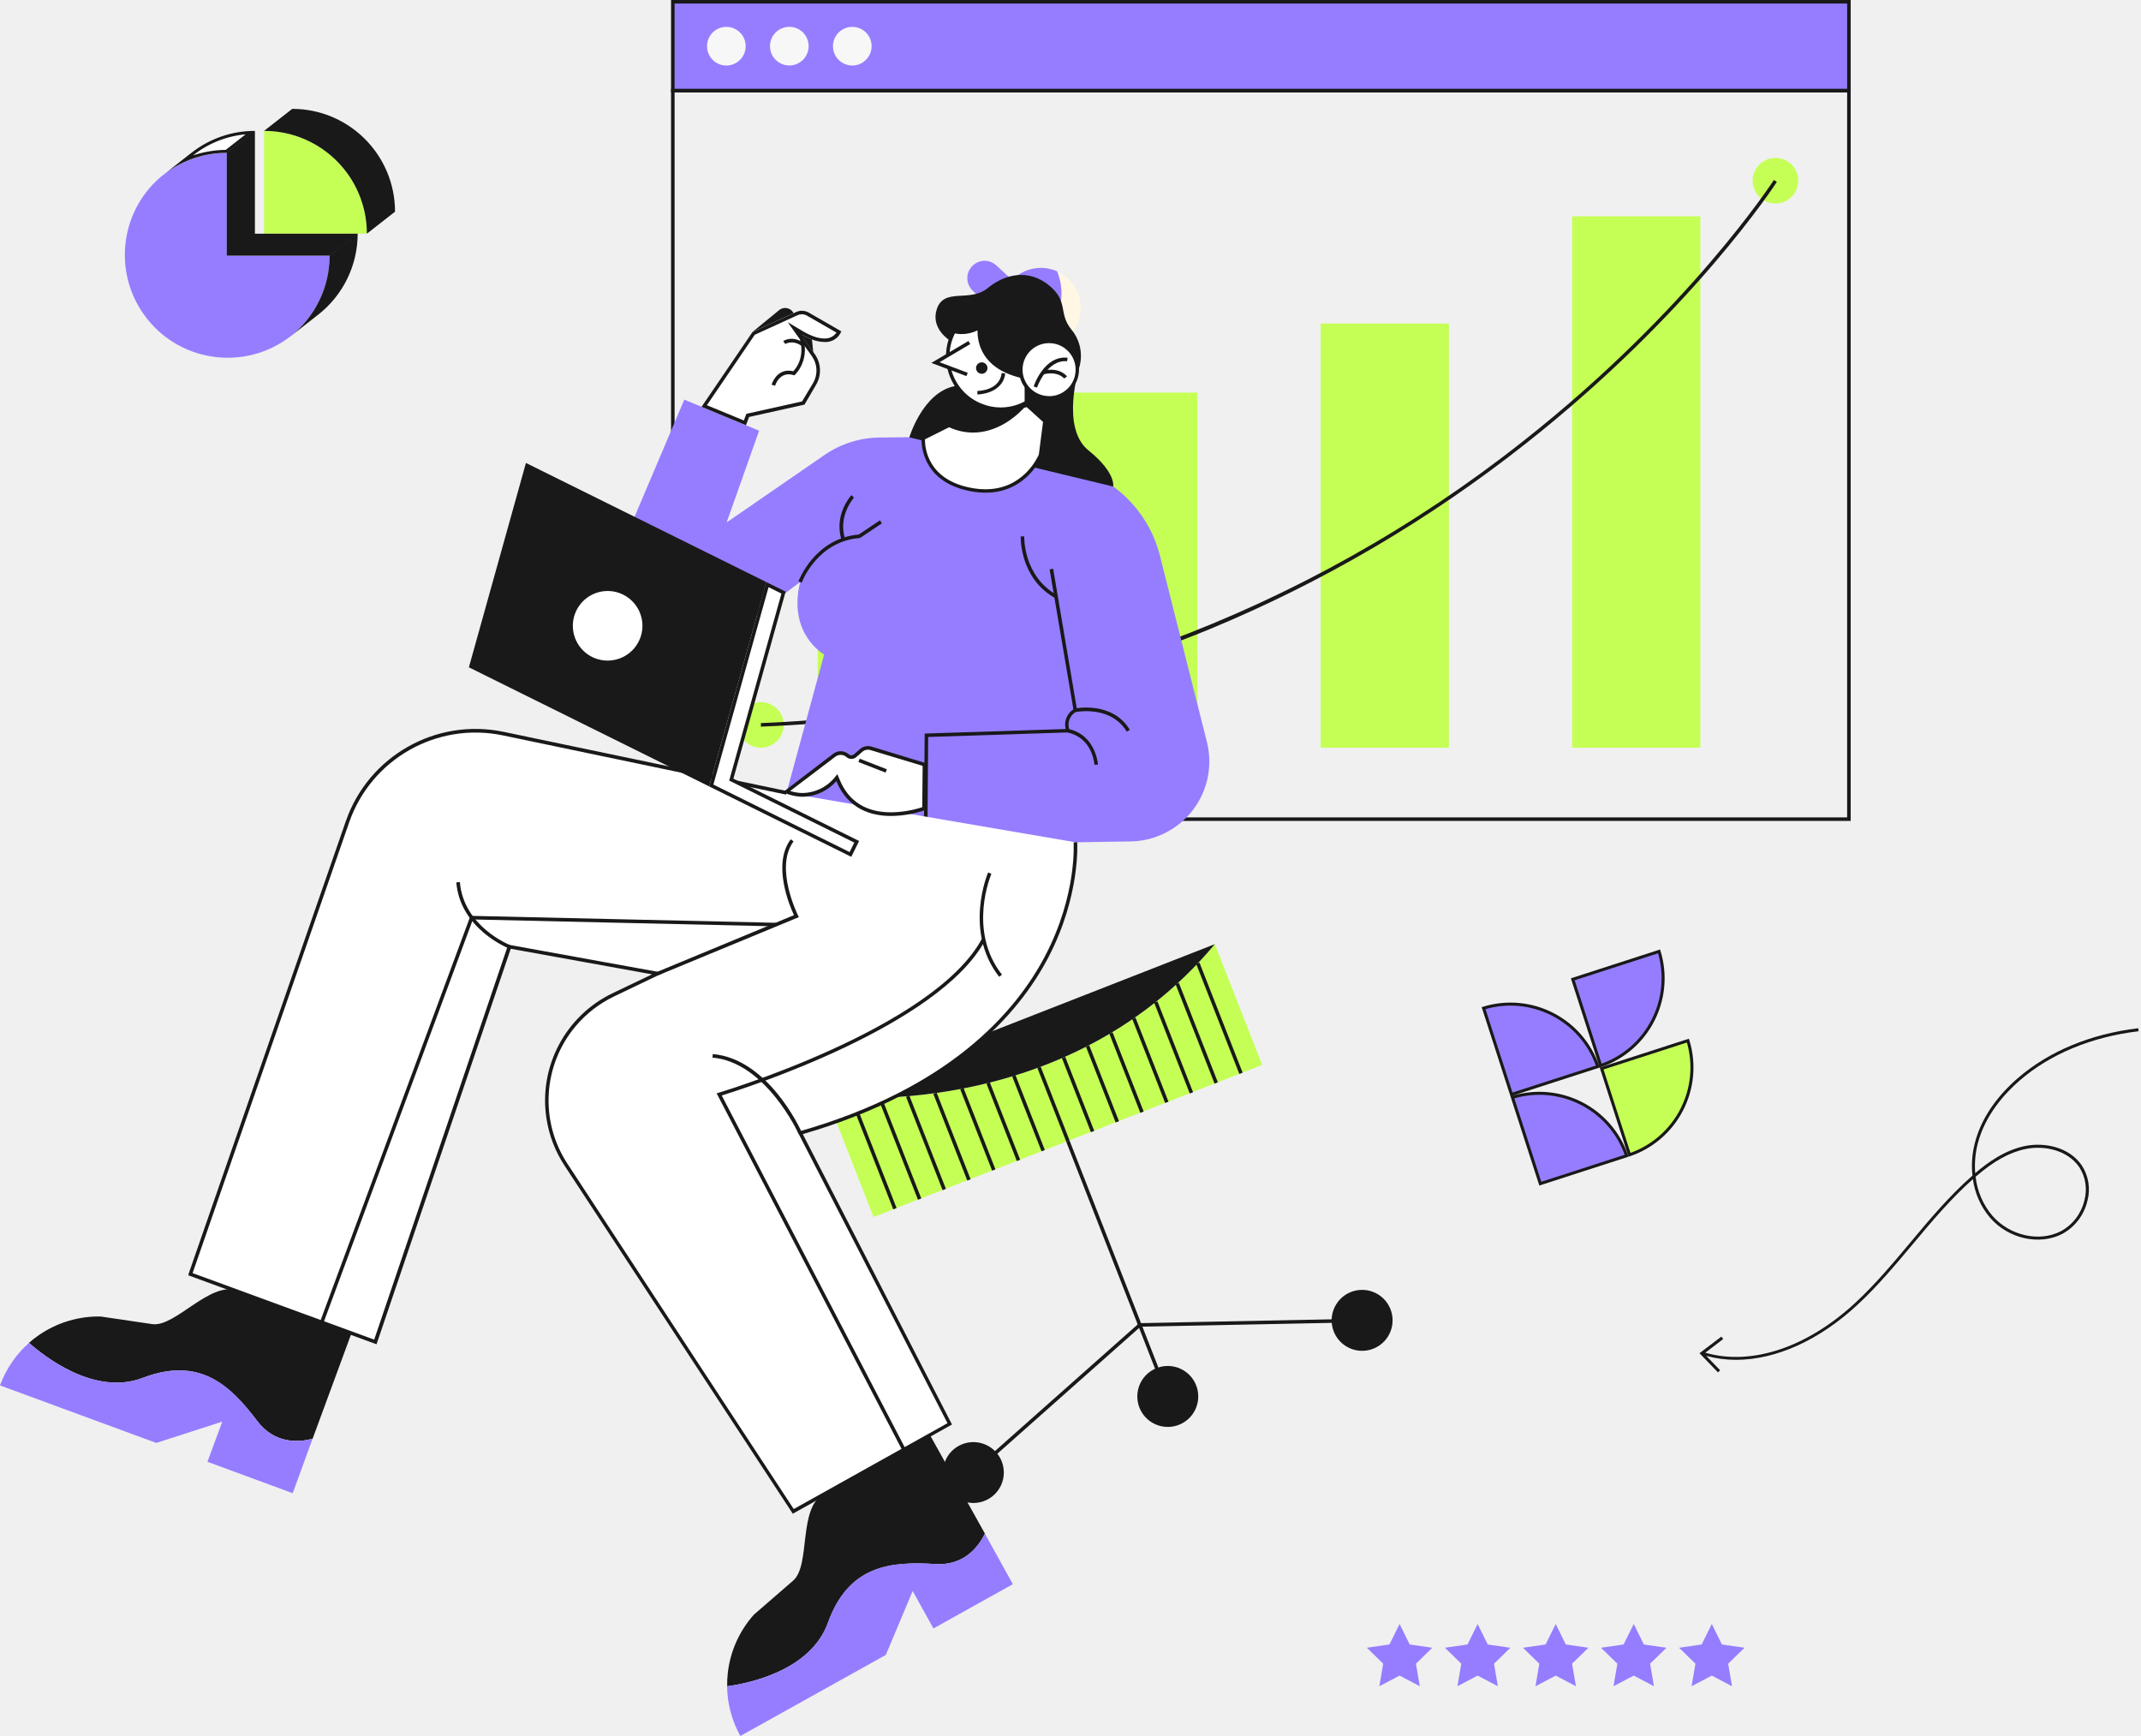
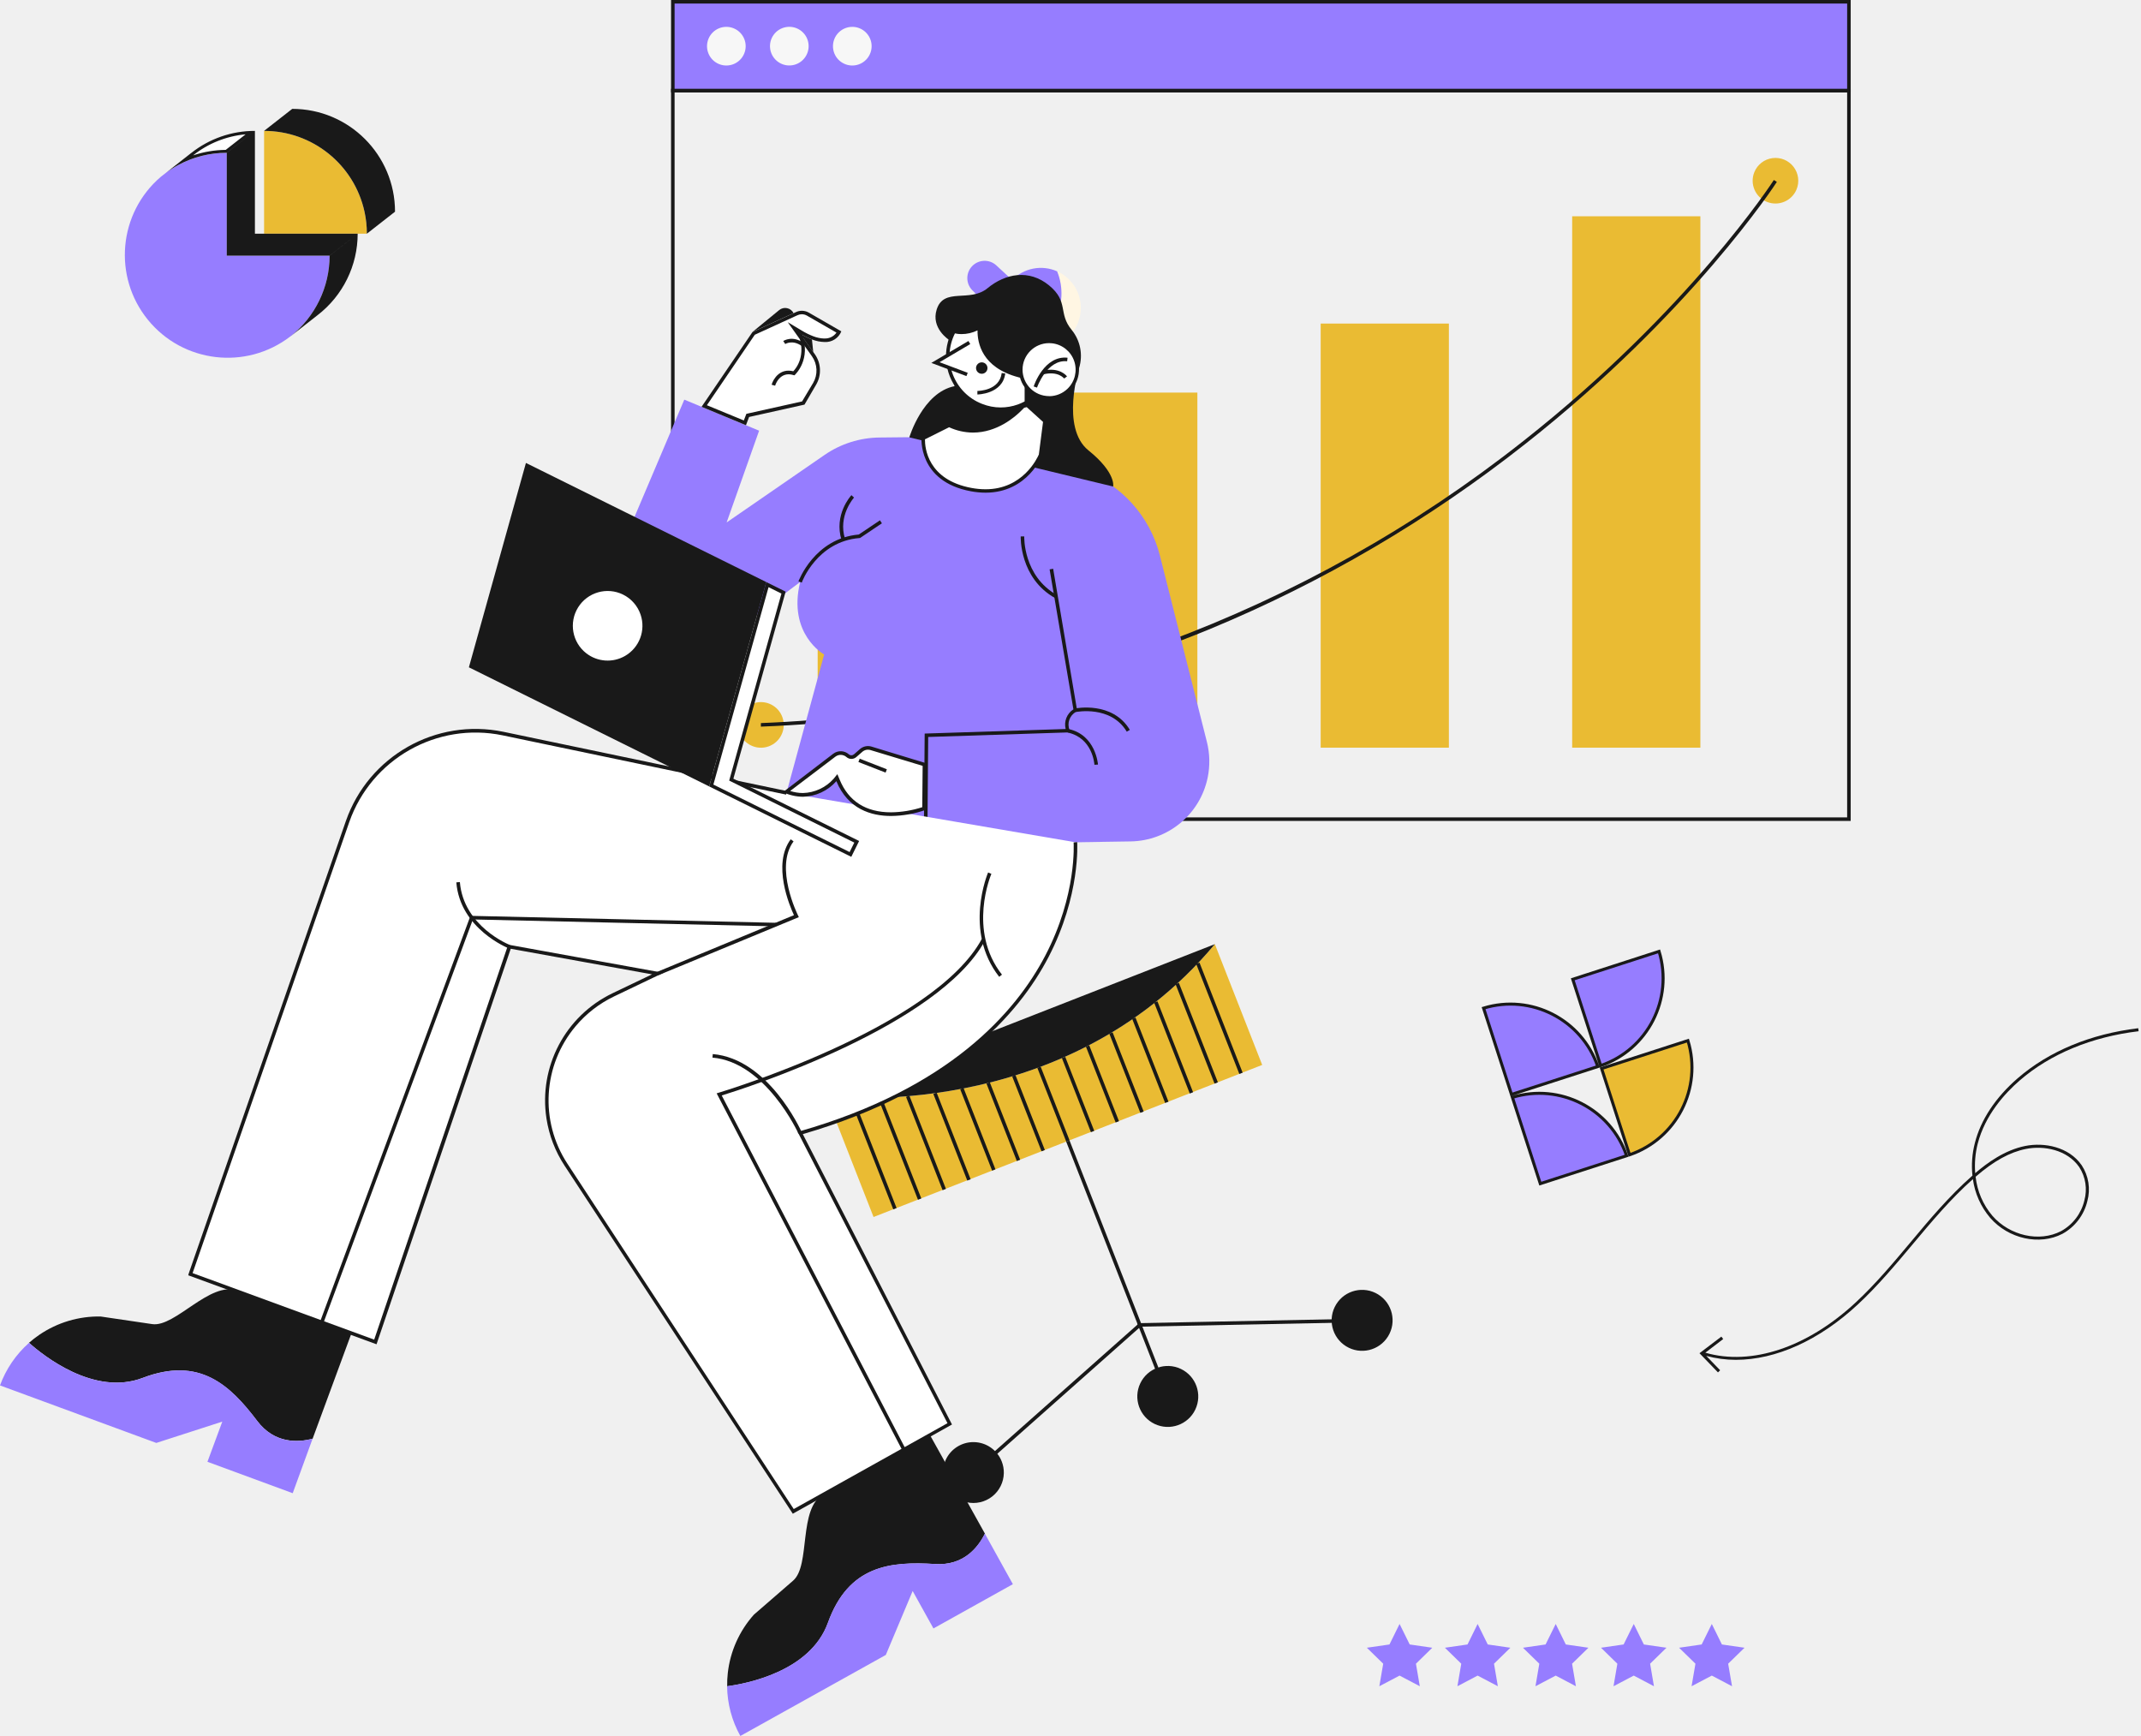
<svg xmlns="http://www.w3.org/2000/svg" width="708" height="574" fill="none">
  <g clip-path="url(#a)">
    <path d="M221.906 29.366v242.099H612V29.366H221.906Zm388.92 240.924H223.081V30.54h387.745v239.75Z" fill="#191919" />
    <path d="M611.412.587h-388.92v29.355h388.92V.587Z" fill="#967DFF" />
    <path d="M221.906 0v30.541H612V0H221.906Zm388.92 29.367H223.081V1.175h387.745v28.192Z" fill="#191919" />
    <path d="M246.097 17.716a6.39 6.39 0 1 0-11.809-4.89 6.39 6.39 0 0 0 11.809 4.89ZM262.039 21.567a6.39 6.39 0 1 0-2.048-12.616 6.39 6.39 0 0 0 2.048 12.616ZM281.839 8.88a6.392 6.392 0 0 0-6.267 7.638 6.391 6.391 0 1 0 6.267-7.637Z" fill="#F7F7F7" />
-     <path d="M312.788 152.248h-42.393v94.983h42.393v-94.983ZM395.956 129.824h-42.394v117.408h42.394V129.824ZM479.124 106.988H436.73v140.244h42.394V106.988ZM562.288 71.525h-42.393v175.707h42.393V71.525ZM253.363 247.048a7.541 7.541 0 1 0-3.466-14.68 7.541 7.541 0 0 0 3.466 14.68ZM594.059 62.722a7.542 7.542 0 1 0-13.935-5.772 7.542 7.542 0 0 0 13.935 5.772Z" fill="#C5FF55" />
+     <path d="M312.788 152.248h-42.393v94.983h42.393v-94.983ZM395.956 129.824h-42.394v117.408h42.394V129.824ZM479.124 106.988H436.73v140.244h42.394V106.988ZM562.288 71.525h-42.393v175.707h42.393V71.525ZM253.363 247.048a7.541 7.541 0 1 0-3.466-14.68 7.541 7.541 0 0 0 3.466 14.68ZM594.059 62.722a7.542 7.542 0 1 0-13.935-5.772 7.542 7.542 0 0 0 13.935 5.772Z" fill="#eabb33" />
    <path d="M586.592 59.52c-.27.423-27.957 43.087-82.861 86.327a434.365 434.365 0 0 1-252.118 93.256v1.175a434.95 434.95 0 0 0 148.008-32.068 440.761 440.761 0 0 0 104.85-61.471c55.069-43.368 82.861-86.161 83.108-86.584l-.987-.635Z" fill="#191919" />
-     <path d="M401.735 312.202c-50.205 60.166-128.508 50.288-128.508 50.288l15.646 39.938 128.52-50.287-15.658-39.939Z" fill="#C5FF55" />
+     <path d="M401.735 312.202c-50.205 60.166-128.508 50.288-128.508 50.288l15.646 39.938 128.52-50.287-15.658-39.939Z" fill="#eabb33" />
    <path d="m353.678 377.114-1.093.423 23.635 60.413-54.693 48.526.787.881 55.304-49.078-23.94-61.165Z" fill="#191919" />
    <path d="m450.45 437.222-.023-1.175-74.357 1.492 9.562 24.456 1.093-.434-8.951-22.883 72.676-1.456Z" fill="#191919" />
    <path d="M459.008 441.901c2.926-4.735 1.461-10.946-3.274-13.872-4.735-2.927-10.946-1.461-13.872 3.274-2.927 4.735-1.461 10.945 3.274 13.872 4.734 2.927 10.945 1.461 13.872-3.274ZM395.274 466.091c2.389-5.028.249-11.04-4.779-13.429-5.028-2.388-11.04-.249-13.428 4.779-2.389 5.028-.249 11.04 4.779 13.429 5.028 2.388 11.04.248 13.428-4.779ZM331.256 483.245a10.072 10.072 0 0 0-9.181-6.381 10.071 10.071 0 0 0-9.412 6.034 10.064 10.064 0 0 0 7.06 13.863 10.07 10.07 0 0 0 12.229-9.644 10.07 10.07 0 0 0-.696-3.872ZM273.227 362.49s78.303 9.878 128.508-50.288L273.227 362.49Z" fill="#191919" />
    <path d="m282.101 362.776-1.093.429 14.386 36.69 1.094-.428-14.387-36.691ZM291.519 362.787l-1.093.429 13.138 33.508 1.094-.429-13.139-33.508ZM300.711 362.279l-1.094.429 12.091 30.853 1.094-.429-12.091-30.853ZM309.734 361.296l-1.093.429 11.229 28.654 1.094-.429-11.23-28.654ZM318.621 359.749l-1.094.429 10.557 26.924 1.094-.429-10.557-26.924ZM327.301 357.859l-1.094.429 10.051 25.634 1.094-.429-10.051-25.634ZM335.797 355.481l-1.094.429 9.721 24.792 1.094-.429-9.721-24.792ZM344.125 352.686l-1.094.429 9.571 24.409 1.094-.428-9.571-24.41ZM352.25 349.451l-1.094.429 9.601 24.498 1.094-.428-9.601-24.499ZM360.195 345.657l-1.093.429 9.832 25.089 1.094-.429-9.833-25.089ZM367.93 341.37l-1.094.429 10.261 26.182 1.093-.428-10.26-26.183ZM375.484 336.46l-1.093.429 10.913 27.832 1.093-.429-10.913-27.832ZM382.758 331.114l-1.094.429 11.778 30.054 1.094-.428-11.778-30.055ZM389.84 325.01l-1.094.428 12.894 32.885 1.094-.429-12.894-32.884ZM396.656 318.313l-1.094.429 14.267 36.384 1.093-.428-14.266-36.385Z" fill="#191919" />
    <path d="M329.411 87.7a5.72 5.72 0 0 0-7.94 8.224l4.557 4.569 8.669-7.894-5.286-4.898Z" fill="#967DFF" />
    <path d="M353.421 92.33a12.996 12.996 0 0 0-3.841-2.608 19.353 19.353 0 0 1-.881 16.445l4.993 4.851a13.248 13.248 0 0 0-.271-18.689Z" fill="#FFF6E3" />
    <path d="M349.578 89.722a13.247 13.247 0 0 0-14.883 2.878l14.002 13.614a19.355 19.355 0 0 0 .881-16.492ZM399.104 245.329l-15.541-61.634a40.514 40.514 0 0 0-25.29-28.098l-13.626-4.993-39.939-6.073-13.814.141a32.633 32.633 0 0 0-18.231 5.768l-32.374 22.319 10.737-30.342-24.739-10.267-23.07 54.329a22.317 22.317 0 0 0 11.641 29.19 22.322 22.322 0 0 0 22.319-2.619l27.416-20.592c-4.193 17.267 7.941 23.963 7.941 23.963l-12.451 45.741 46.058 9.022v8.093l67.731-1.045a26.449 26.449 0 0 0 25.488-21.092 26.435 26.435 0 0 0-.256-11.811Z" fill="#967DFF" />
    <path d="M359.918 148.913c-9.256-7.471-3.066-27.241-3.066-27.241a13.62 13.62 0 0 0-2.467-12.592c-4.581-5.533-.846-9.256-7.471-14.707-6.625-5.45-14.483-3.923-20.357.928-5.873 4.852-14.46-.41-16.809 7.048-1.95 6.155 3.982 9.961 3.982 9.961l1.962 15.377c-10.572 2.079-14.989 16.938-14.989 16.938l67.402 16.258s1.069-4.511-8.187-11.97Z" fill="#191919" />
    <path d="M330.881 99.847a18.002 18.002 0 0 0-15.67 9.092c.2.082 4.276 1.773 9.397-1.939 0 0-3.066 12.475 12.405 16.587a9.946 9.946 0 0 1 2.82-8.386 9.949 9.949 0 0 1 8.21-2.844 18.064 18.064 0 0 0-17.162-12.51Z" fill="#191919" />
    <path d="M347.619 112.874h-.704c-2.493 0-4.883.99-6.645 2.753a9.394 9.394 0 0 0-2.753 6.645c.003.424.035.848.094 1.268l.106.87-.846-.224c-12.792-3.394-13.309-12.51-13.015-15.952a11.605 11.605 0 0 1-5.991 1.786 8.917 8.917 0 0 1-2.42-.329 17.447 17.447 0 0 0-1.011 14.27 17.46 17.46 0 0 0 9.997 10.233h.118a17.101 17.101 0 0 0 6.296 1.175 17.44 17.44 0 0 0 5.873-1.022 16.75 16.75 0 0 0 2.632-1.174v-5.134l.998.963a8.968 8.968 0 0 0 2.408 1.68 17.283 17.283 0 0 0 4.993-8.457c.351-1.402.528-2.842.528-4.288a17.434 17.434 0 0 0-.658-5.063Z" fill="#fff" />
    <path d="M348.064 112.334a9.95 9.95 0 0 0-11.124 9.879c.002.452.033.903.094 1.351-15.47-4.112-12.404-16.586-12.404-16.586a11.543 11.543 0 0 1-6.754 2.349 7.364 7.364 0 0 1-2.69-.458 17.879 17.879 0 0 0-2.35 8.974 18.069 18.069 0 0 0 11.547 16.845 17.842 17.842 0 0 0 6.508 1.175c3.21.011 6.363-.846 9.127-2.479v-4.088a9.876 9.876 0 0 0 2.925 1.95 17.994 17.994 0 0 0 5.462-9.01 18.3 18.3 0 0 0 .54-4.428 18.013 18.013 0 0 0-.881-5.474Zm-.81 9.691a16.868 16.868 0 0 1-4.534 7.894 8.08 8.08 0 0 1-1.891-1.386l-1.997-1.927v6.132c-.72.395-1.471.733-2.244 1.01-1.832.656-3.763.99-5.709.987a16.516 16.516 0 0 1-6.085-1.175l-.188-.07a16.868 16.868 0 0 1-8.821-23.247c.693.16 1.403.239 2.114.235a11.93 11.93 0 0 0 5.357-1.233c-.059 4.146 1.444 12.298 13.496 15.493l1.704.459-.235-1.739a8.396 8.396 0 0 1-.082-1.175 8.785 8.785 0 0 1 8.774-8.774h.259c.754 2.809.782 5.763.082 8.586v-.07Z" fill="#191919" />
    <path d="m339.703 133.983-1.315.329-.987.987c-2.126 2.15-7.905 7.154-15.623 7.154a18.51 18.51 0 0 1-7.905-1.821l-8.576 4.276c-.082 2.173.13 14.096 15.894 17.021 1.55.287 3.122.436 4.698.446 12.922 0 17.773-11.007 18.149-11.923l1.48-11.171-5.815-5.298Z" fill="#fff" />
    <path d="M340.008 133.466v-.176l-2.737.693c-.32.409-.661.801-1.022 1.175l.74-.235c-1.856 1.868-7.6 6.977-15.212 6.977a17.817 17.817 0 0 1-7.917-1.891l-9.127 4.476s-1.398 14.706 16.351 17.972c1.596.3 3.216.453 4.84.458 13.967 0 18.724-12.357 18.724-12.357l1.527-11.547-6.167-5.545Zm3.524 16.833c-.517 1.175-5.274 11.488-17.62 11.488a25.477 25.477 0 0 1-4.628-.434c-14.578-2.69-15.447-13.333-15.412-16.081l7.988-3.994a18.99 18.99 0 0 0 7.906 1.762c7.929 0 13.861-5.122 16.045-7.33l.87-.869.845-.212 5.392 4.887-1.386 10.783ZM348.266 188.076l-1.175.2 7.87 46.282a5.988 5.988 0 0 0-2.561 6.507l-46.622 1.504-.235 28.615h1.175l.223-27.487 46.986-1.528-.235-.74a4.854 4.854 0 0 1 2.15-6.061l.388-.2-7.964-47.092Z" fill="#191919" />
    <path d="m353.294 241.054-.247 1.174c8.223 1.751 8.845 10.302 8.869 10.666l1.174-.07c-.011-.129-.716-9.832-9.796-11.77ZM355.488 234.275l.247 1.175c.117 0 11.57-2.349 16.88 6.496l1.01-.599c-5.756-9.609-18.008-7.095-18.137-7.072ZM338.704 177.375h-1.175c0 .129-.434 13.814 11.406 20.404l.564-1.022c-11.194-6.308-10.807-19.276-10.795-19.382ZM290.986 172.054l-6.989 4.698c-14.672 1.269-19.899 15.365-19.97 15.506l1.105.399c0-.141 5.051-13.626 19.1-14.742h.152l7.248-4.875-.646-.986Z" fill="#191919" />
    <path d="m282.413 164.536-.858-.799c-.246.27-5.873 6.508-3.265 14.86l1.174-.353c-2.466-7.682 2.902-13.649 2.949-13.708Z" fill="#191919" />
    <path d="m355.617 278.513-95.536-16.351-93.75-19.582a44.718 44.718 0 0 0-51.403 29.109l-51.979 149.64 61.153 22.401 44.344-130.693 49.007 8.821-14.66 7.048a38.768 38.768 0 0 0-21.539 40.883 38.768 38.768 0 0 0 5.869 15.29l75.178 114.659 51.803-28.944-49.477-96.158c96.123-27.522 90.99-96.123 90.99-96.123Z" fill="#fff" />
    <path d="m356.206 278.466-1.175.094c0 .165 1.175 17.268-9.397 37.484-9.75 18.665-31.716 43.885-81.17 58.04l-.693.2 49.548 96.322-50.84 28.392-74.838-114.189a38.163 38.163 0 0 1 2.685-45.44 38.15 38.15 0 0 1 12.751-9.887l16.292-7.8-50.828-9.221-.493-.094-44.308 130.611-60.05-22.001 51.792-149.1a44.258 44.258 0 0 1 50.734-28.721l93.75 19.593.234-1.174-93.738-19.594a45.424 45.424 0 0 0-52.084 29.496l-51.98 149.664-.14.564 62.257 22.812 44.379-130.787 46.728 8.457-13.015 6.226a39.325 39.325 0 0 0-21.89 41.506 39.32 39.32 0 0 0 5.973 15.524l75.178 114.647.294.459 52.649-29.508-49.336-96.017c49.336-14.331 71.431-39.692 81.228-58.498 10.677-20.51 9.514-37.883 9.503-38.06Z" fill="#191919" />
    <path d="M263.876 302.664c-.082-.164-7.858-15.811-1.456-24.445l-.94-.693c-6.19 8.34-.329 22.096 1.069 25.091l-45.319 18.795.447 1.081 46.481-19.218-.282-.611ZM235.707 348.547l-.105 1.175c17.62 1.503 28.356 24.938 28.462 25.173l1.069-.482c-.447-.987-11.089-24.292-29.426-25.866ZM327.837 288.968l-1.081-.47c-.082.188-8.222 19.323 3.665 34.512l.917-.717c-11.465-14.601-3.607-33.102-3.501-33.325Z" fill="#191919" />
    <path d="m325.769 310.934-1.033-.564c-15.905 29.578-86.362 50.746-87.066 50.957l-.682.212 61.376 118.018 1.046-.54-60.742-116.774c7.377-2.267 71.819-22.894 87.101-51.309ZM152.073 291.67l-1.175.106c1.257 15.435 17.174 21.754 17.338 21.813l.423-1.104c-.164-.024-15.388-6.097-16.586-20.815Z" fill="#191919" />
    <path d="m155.994 302.853-.423-.012-49.723 134.205 1.104.411 49.43-133.418 100.187 2.279.023-1.175-100.598-2.29ZM307.493 474.471l-35.181 19.593c-8.434 4.699-4.182 23.493-10.02 28.591l-13.003 11.277a34.826 34.826 0 0 0-8.622 19.335 33.212 33.212 0 0 0-.2 4.335c6.167-.811 27.464-4.781 33.313-20.968 6.849-18.983 20.534-20.38 35.475-19.453 9.398.6 14.178-5.473 16.446-10.055l-18.208-32.655Z" fill="#191919" />
    <path d="M325.675 507.115c-2.244 4.581-7.048 10.654-16.445 10.055-14.942-.928-28.627.47-35.475 19.453-5.873 16.187-27.147 20.157-33.314 20.968a34.603 34.603 0 0 0 4.382 16.445l48.102-26.794 8.881-21.144 6.872 12.381 26.265-14.637-9.268-16.727Z" fill="#967DFF" />
    <path d="M78.527 426.803c-9.068-3.336-20.58 12.17-28.192 11.042l-17.056-2.514a34.851 34.851 0 0 0-20.275 6.05 35.98 35.98 0 0 0-3.418 2.643c4.64 4.158 21.532 17.726 37.59 11.606 18.794-7.178 28.837 2.349 37.87 14.225 5.686 7.518 13.403 7.189 18.337 5.873l12.921-35.064-37.777-13.861Z" fill="#191919" />
    <path d="M85.07 469.866c-9.034-11.935-19.019-21.402-37.872-14.225-16.081 6.12-32.973-7.448-37.59-11.606A34.67 34.67 0 0 0 0 458.119l51.685 19.018 21.825-7.048-4.91 13.286 28.192 10.384 6.578-18.02c-4.898 1.328-12.616 1.657-18.3-5.873Z" fill="#967DFF" />
    <path d="M267.167 103.852a3.996 3.996 0 0 0-3.653-.164l-14.272 6.531-16.351 24.034 13.414 5.532.94-2.455 18.372-4.099 3.723-6.379a8.735 8.735 0 0 0-.411-9.397l-6.413-9.022 2.349 1.41a24.092 24.092 0 0 0 3.818 1.868c1.247.492 2.571.763 3.911.798a5.096 5.096 0 0 0 2.811-.659 5.098 5.098 0 0 0 2.005-2.078l-10.243-5.92Z" fill="#fff" />
    <path d="M267.459 103.371a4.681 4.681 0 0 0-2.279-.611c-.661 0-1.314.144-1.914.423l-.846.387-13.579 6.214-16.845 24.739 14.683 6.084 1.034-2.725 18.325-4.088 3.841-6.589a9.307 9.307 0 0 0-.435-10.091l-.481-.669-4.335-6.097a25.162 25.162 0 0 0 3.912 1.915c1.314.519 2.71.802 4.123.834a5.629 5.629 0 0 0 5.556-3.524l-10.76-6.202Zm5.169 8.575a10.956 10.956 0 0 1-3.712-.764 23.054 23.054 0 0 1-3.724-1.832l-4.699-2.808 3.207 4.511 4.335 6.096.47.67a8.161 8.161 0 0 1 1.488 4.348 8.16 8.16 0 0 1-1.101 4.462l-3.653 6.108-17.82 3.971-.61.141-.224.587-.61 1.597-12.217-5.039 15.846-23.305 13.274-6.073.858-.388c.444-.21.929-.318 1.421-.317a3.45 3.45 0 0 1 1.691.458l9.762 5.615a4.588 4.588 0 0 1-3.982 1.938v.024Z" fill="#191919" />
    <path d="m265.145 110.137-1.104.411c2.631 7.118-.776 11.253-1.715 12.216-4.288-1.069-6.555 2.35-7.166 4.452l1.175.329c0-.199 1.539-4.898 6.038-3.524l.305.094.247-.211c.011-.094 5.474-4.969 2.22-13.767Z" fill="#191919" />
    <path d="m259.012 112.768.658.987s2.408-1.55 5.485.681l.693-.951c-3.747-2.713-6.707-.799-6.836-.717ZM257.662 102.537l-8.822 7.224 13.579-6.214a3.114 3.114 0 0 0-4.757-1.01ZM268.505 112.263a25.101 25.101 0 0 1-3.911-1.914l4.334 6.096-.423-4.182Z" fill="#191919" />
    <path d="M288.051 247.444a3.678 3.678 0 0 0-1.01-.153 3.52 3.52 0 0 0-2.279.858l-1.974 1.726a1.912 1.912 0 0 1-1.245.458 1.866 1.866 0 0 1-1.245-.469 3.427 3.427 0 0 0-2.349-.87 3.4 3.4 0 0 0-2.103.717l-15.823 12.064a15.195 15.195 0 0 0 5.439 1.069 14.629 14.629 0 0 0 10.572-4.946l.623-.763.376.916c3.065 7.4 8.974 11.148 17.62 11.148 3.7-.046 7.371-.673 10.877-1.856l.153-14.555-17.632-5.344Z" fill="#fff" />
    <path d="M288.214 246.88a4.038 4.038 0 0 0-3.841.822l-1.973 1.727a1.299 1.299 0 0 1-.858.317 1.271 1.271 0 0 1-.858-.329 4.067 4.067 0 0 0-5.145-.176l-16.621 12.71a15.905 15.905 0 0 0 6.602 1.515 15.168 15.168 0 0 0 11.053-5.157c3.83 9.257 11.524 11.512 18.09 11.512a35.585 35.585 0 0 0 11.476-2.021l.153-15.411-18.078-5.509Zm16.763 20.039a35.017 35.017 0 0 1-10.314 1.692c-8.317 0-14.037-3.63-16.997-10.795l-.764-1.821-1.245 1.539a14.092 14.092 0 0 1-10.137 4.699 13.757 13.757 0 0 1-4.217-.682l14.953-11.347a2.887 2.887 0 0 1 3.653.129 2.469 2.469 0 0 0 3.266 0l1.973-1.715a2.829 2.829 0 0 1 2.725-.587l17.233 5.215-.129 13.673Z" fill="#191919" />
    <path d="m284.29 250.879-.427 1.095 8.986 3.503.426-1.095-8.985-3.503ZM173.92 153.083l-18.865 67.578 79.466 39.387 18.877-67.578-79.478-39.387Z" fill="#191919" />
    <path d="m241.824 257.805 17.28-61.858-5.333-2.643-18.56 66.439 46.012 22.8 2.067-4.182-41.466-20.556Z" fill="#fff" />
    <path d="m242.519 257.499 17.279-61.858-6.402-3.171-18.876 67.578 46.986 23.282 2.596-5.239-41.583-20.592Zm38.435 24.257-45.048-22.319 18.242-65.276 4.264 2.115-17.021 60.906-.258.928.869.435 40.503 20.075-1.551 3.136Z" fill="#191919" />
    <path d="M206.046 196.616a11.513 11.513 0 0 0-12.137 19.435 11.517 11.517 0 0 0 12.763.859 11.508 11.508 0 0 0 5.169-13.66 11.513 11.513 0 0 0-5.795-6.634ZM347.994 112.909a8.314 8.314 0 0 0-1.081-.059 9.395 9.395 0 0 0-9.397 9.397c.004.425.032.848.082 1.269a9.383 9.383 0 0 0 1.327 3.665c.411.66.9 1.267 1.457 1.809a9.4 9.4 0 0 0 6.496 2.62h.164a9.396 9.396 0 0 0 .916-18.666l.036-.035Z" fill="#fff" />
    <path d="M348.065 112.333a9.95 9.95 0 0 0-11.124 9.879c.002.452.033.903.094 1.351a9.912 9.912 0 0 0 1.398 3.888c.437.703.958 1.35 1.551 1.927a9.997 9.997 0 0 0 6.907 2.784h.176a9.951 9.951 0 0 0 .975-19.829h.023Zm-.998 18.654h-.153a8.788 8.788 0 0 1-8.774-8.751 8.786 8.786 0 0 1 8.774-8.775c.338-.005.676.014 1.011.059a8.776 8.776 0 0 1 5.1 15.021 8.774 8.774 0 0 1-5.958 2.469v-.023Z" fill="#191919" />
    <path d="M346.915 132.162a9.997 9.997 0 0 1-6.907-2.784v4.088l6.167 5.591.916-6.895h-.176ZM341.828 127.792l1.104.376c0-.094 3.289-9.398 9.961-8.705l.13-1.174c-7.671-.823-11.101 9.08-11.195 9.503Z" fill="#191919" />
    <path d="m344.742 122.612.282 1.174c4.851-1.174 6.79 1.281 6.872 1.386l.951-.693c-.105-.164-2.443-3.254-8.105-1.867Z" fill="#191919" />
    <path d="m309.348 119.887 10.454 3.935.752-10.56-11.206 6.625Z" fill="#fff" />
    <path d="m320.847 113.779-.599-1.022-12.264 7.248 11.606 4.358.423-1.093-9.315-3.5 10.149-5.991ZM324.653 119.816a1.891 1.891 0 1 0 0 3.782 1.891 1.891 0 0 0 0-3.782ZM331.253 123.34c-.728 5.873-7.752 5.932-8.046 5.932v1.175c.082 0 8.352-.106 9.221-6.954l-1.175-.153ZM330.88 135.944a17.84 17.84 0 0 1-6.507-1.174l-10.502 5.239c11.394 5.544 20.674-2.608 23.129-5.087a18.161 18.161 0 0 1-6.12 1.022ZM314.773 109.303l.87-.787-.87.787Z" fill="#191919" />
    <g clip-path="url(#b)">
      <path d="M75 84.55v-34a33.719 33.719 0 0 0-16 4 32.715 32.715 0 0 0-4.14 2.6l-1.72 1.35A34 34 0 0 0 96 111.26l.1-.07a34.08 34.08 0 0 0 9.491-11.847 34.072 34.072 0 0 0 3.408-14.793h-34Z" fill="#967DFF" />
-       <path d="M120.538 70a34 34 0 0 0-33.21-26.72v34h34a33.564 33.564 0 0 0-.79-7.28Z" fill="#C5FF55" />
+       <path d="M120.538 70a34 34 0 0 0-33.21-26.72v34h34a33.564 33.564 0 0 0-.79-7.28Z" fill="#eabb33" />
      <path d="m63.58 51-2.69 2.12a34.54 34.54 0 0 1 13.93-3l8-6.25A33.13 33.13 0 0 0 63.58 51Z" fill="#fff" />
      <path d="m63.278 50.56-.1.07-8.28 6.5c1.3-.967 2.671-1.836 4.1-2.6a33.72 33.72 0 0 1 16-4l9.3-7.25a33.82 33.82 0 0 0-21.02 7.28Zm11.37-1c-3.669.037-7.31.648-10.79 1.81a32.64 32.64 0 0 1 17.36-6.95l-6.57 5.14ZM108.999 84.55a34.078 34.078 0 0 1-12.89 26.64l8.8-6.89.15-.12a34.008 34.008 0 0 0 13.22-26.91l-9.28 7.28ZM96.638 36l-9.31 7.28A34 34 0 0 1 120.538 70a33.56 33.56 0 0 1 .78 7.28l9.31-7.28a34 34 0 0 0-33.99-34ZM84.298 77.27V43.28l-9.31 7.28v33.99h33.99l9.3-7.28h-33.98Z" fill="#191919" />
    </g>
    <g clip-path="url(#c)" fill="#967DFF">
      <path d="m473.64 544.86-7.47-1.08-3.35-6.78-3.34 6.78-7.48 1.08 5.41 5.28-1.28 7.45 6.69-3.52 6.69 3.52-1.28-7.45 5.41-5.28ZM499.459 544.86l-7.48-1.08-3.35-6.78-3.34 6.78-7.48 1.08 5.41 5.28-1.27 7.45 6.68-3.52 6.69 3.52-1.27-7.45 5.41-5.28ZM525.271 544.86l-7.48-1.08-3.34-6.78-3.35 6.78-7.48 1.08 5.41 5.28-1.27 7.45 6.69-3.52 6.68 3.52-1.27-7.45 5.41-5.28ZM551.08 544.86l-7.48-1.08-3.34-6.78-3.35 6.78-7.48 1.08 5.41 5.28-1.27 7.45 6.69-3.52 6.68 3.52-1.27-7.45 5.41-5.28ZM576.89 544.86l-7.48-1.08-3.34-6.78-3.35 6.78-7.47 1.08 5.41 5.28-1.28 7.45 6.69-3.52 6.69 3.52-1.28-7.45 5.41-5.28Z" />
    </g>
  </g>
  <g clip-path="url(#d)">
    <path d="M669.75 378.93c-6.85 1.37-12.62 5.62-16.57 9a29.718 29.718 0 0 1 .82-9.73c2.45-9.47 8.88-16.58 13.85-20.89 10.15-8.8 23.8-14.45 39.36-16.31l-.12-1c-15.76 1.89-29.55 7.62-39.88 16.56-7.27 6.3-12.21 13.7-14.16 21.44a30.51 30.51 0 0 0-.79 10.75l-.21.18c-7.47 6.59-14 14.34-20.26 21.85-5.66 6.76-11.52 13.75-18.06 19.84-16 14.92-34.5 21.1-49.8 16.68l5.91-4.52-.61-.8-7.23 5.49 6.11 6.34.72-.7-4.59-4.76a37.234 37.234 0 0 0 9.81 1.31c13.16 0 27.57-6.43 40.36-18.36 6.59-6.13 12.46-13.15 18.15-19.93 6.17-7.37 12.56-15 19.85-21.47a24.93 24.93 0 0 0 5.69 12.77c6.07 7 16.36 9.25 23.93 5.31a16.75 16.75 0 0 0 8.23-10.82 14.59 14.59 0 0 0-1.87-11.84c-4.26-6.13-12.39-7.63-18.64-6.39Zm19.53 18a15.716 15.716 0 0 1-7.71 10.17c-7.17 3.73-16.94 1.55-22.71-5.07a24 24 0 0 1-5.55-12.91c6-5.21 11.32-8.13 16.64-9.2 5.88-1.18 13.61.22 17.62 6a13.587 13.587 0 0 1 1.71 11v.01Z" fill="#191919" />
  </g>
  <g clip-path="url(#e)" stroke="#191919">
    <path d="M490.6 333.363a30.5 30.5 0 0 1 37.767 19.316l-28.542 9.226-9.225-28.542ZM520.094 323.825l28.542-9.226a30.499 30.499 0 0 1-19.316 37.768l-9.226-28.542ZM500.135 362.86a30.503 30.503 0 0 1 37.767 19.316l-28.542 9.226-9.225-28.542Z" fill="#967DFF" />
-     <path d="m529.63 353.322 28.542-9.226a30.498 30.498 0 0 1-19.317 37.768l-9.225-28.542Z" fill="#C5FF55" />
+     <path d="m529.63 353.322 28.542-9.226a30.498 30.498 0 0 1-19.317 37.768l-9.225-28.542Z" fill="#eabb33" />
  </g>
  <defs>
    <clipPath id="a">
      <path fill="#fff" d="M0 0h612v574H0z" />
    </clipPath>
    <clipPath id="b">
      <path fill="#fff" transform="translate(41 36)" d="M0 0h89.63v82.53H0z" />
    </clipPath>
    <clipPath id="c">
      <path fill="#fff" transform="translate(452 537)" d="M0 0h124.89v20.59H0z" />
    </clipPath>
    <clipPath id="d">
      <path fill="#fff" transform="translate(562 340)" d="M0 0h145.21v113.81H0z" />
    </clipPath>
    <clipPath id="e">
      <path fill="#fff" transform="rotate(-17.912 1301.568 -1387.943)" d="M0 0h62v62H0z" />
    </clipPath>
  </defs>
</svg>
